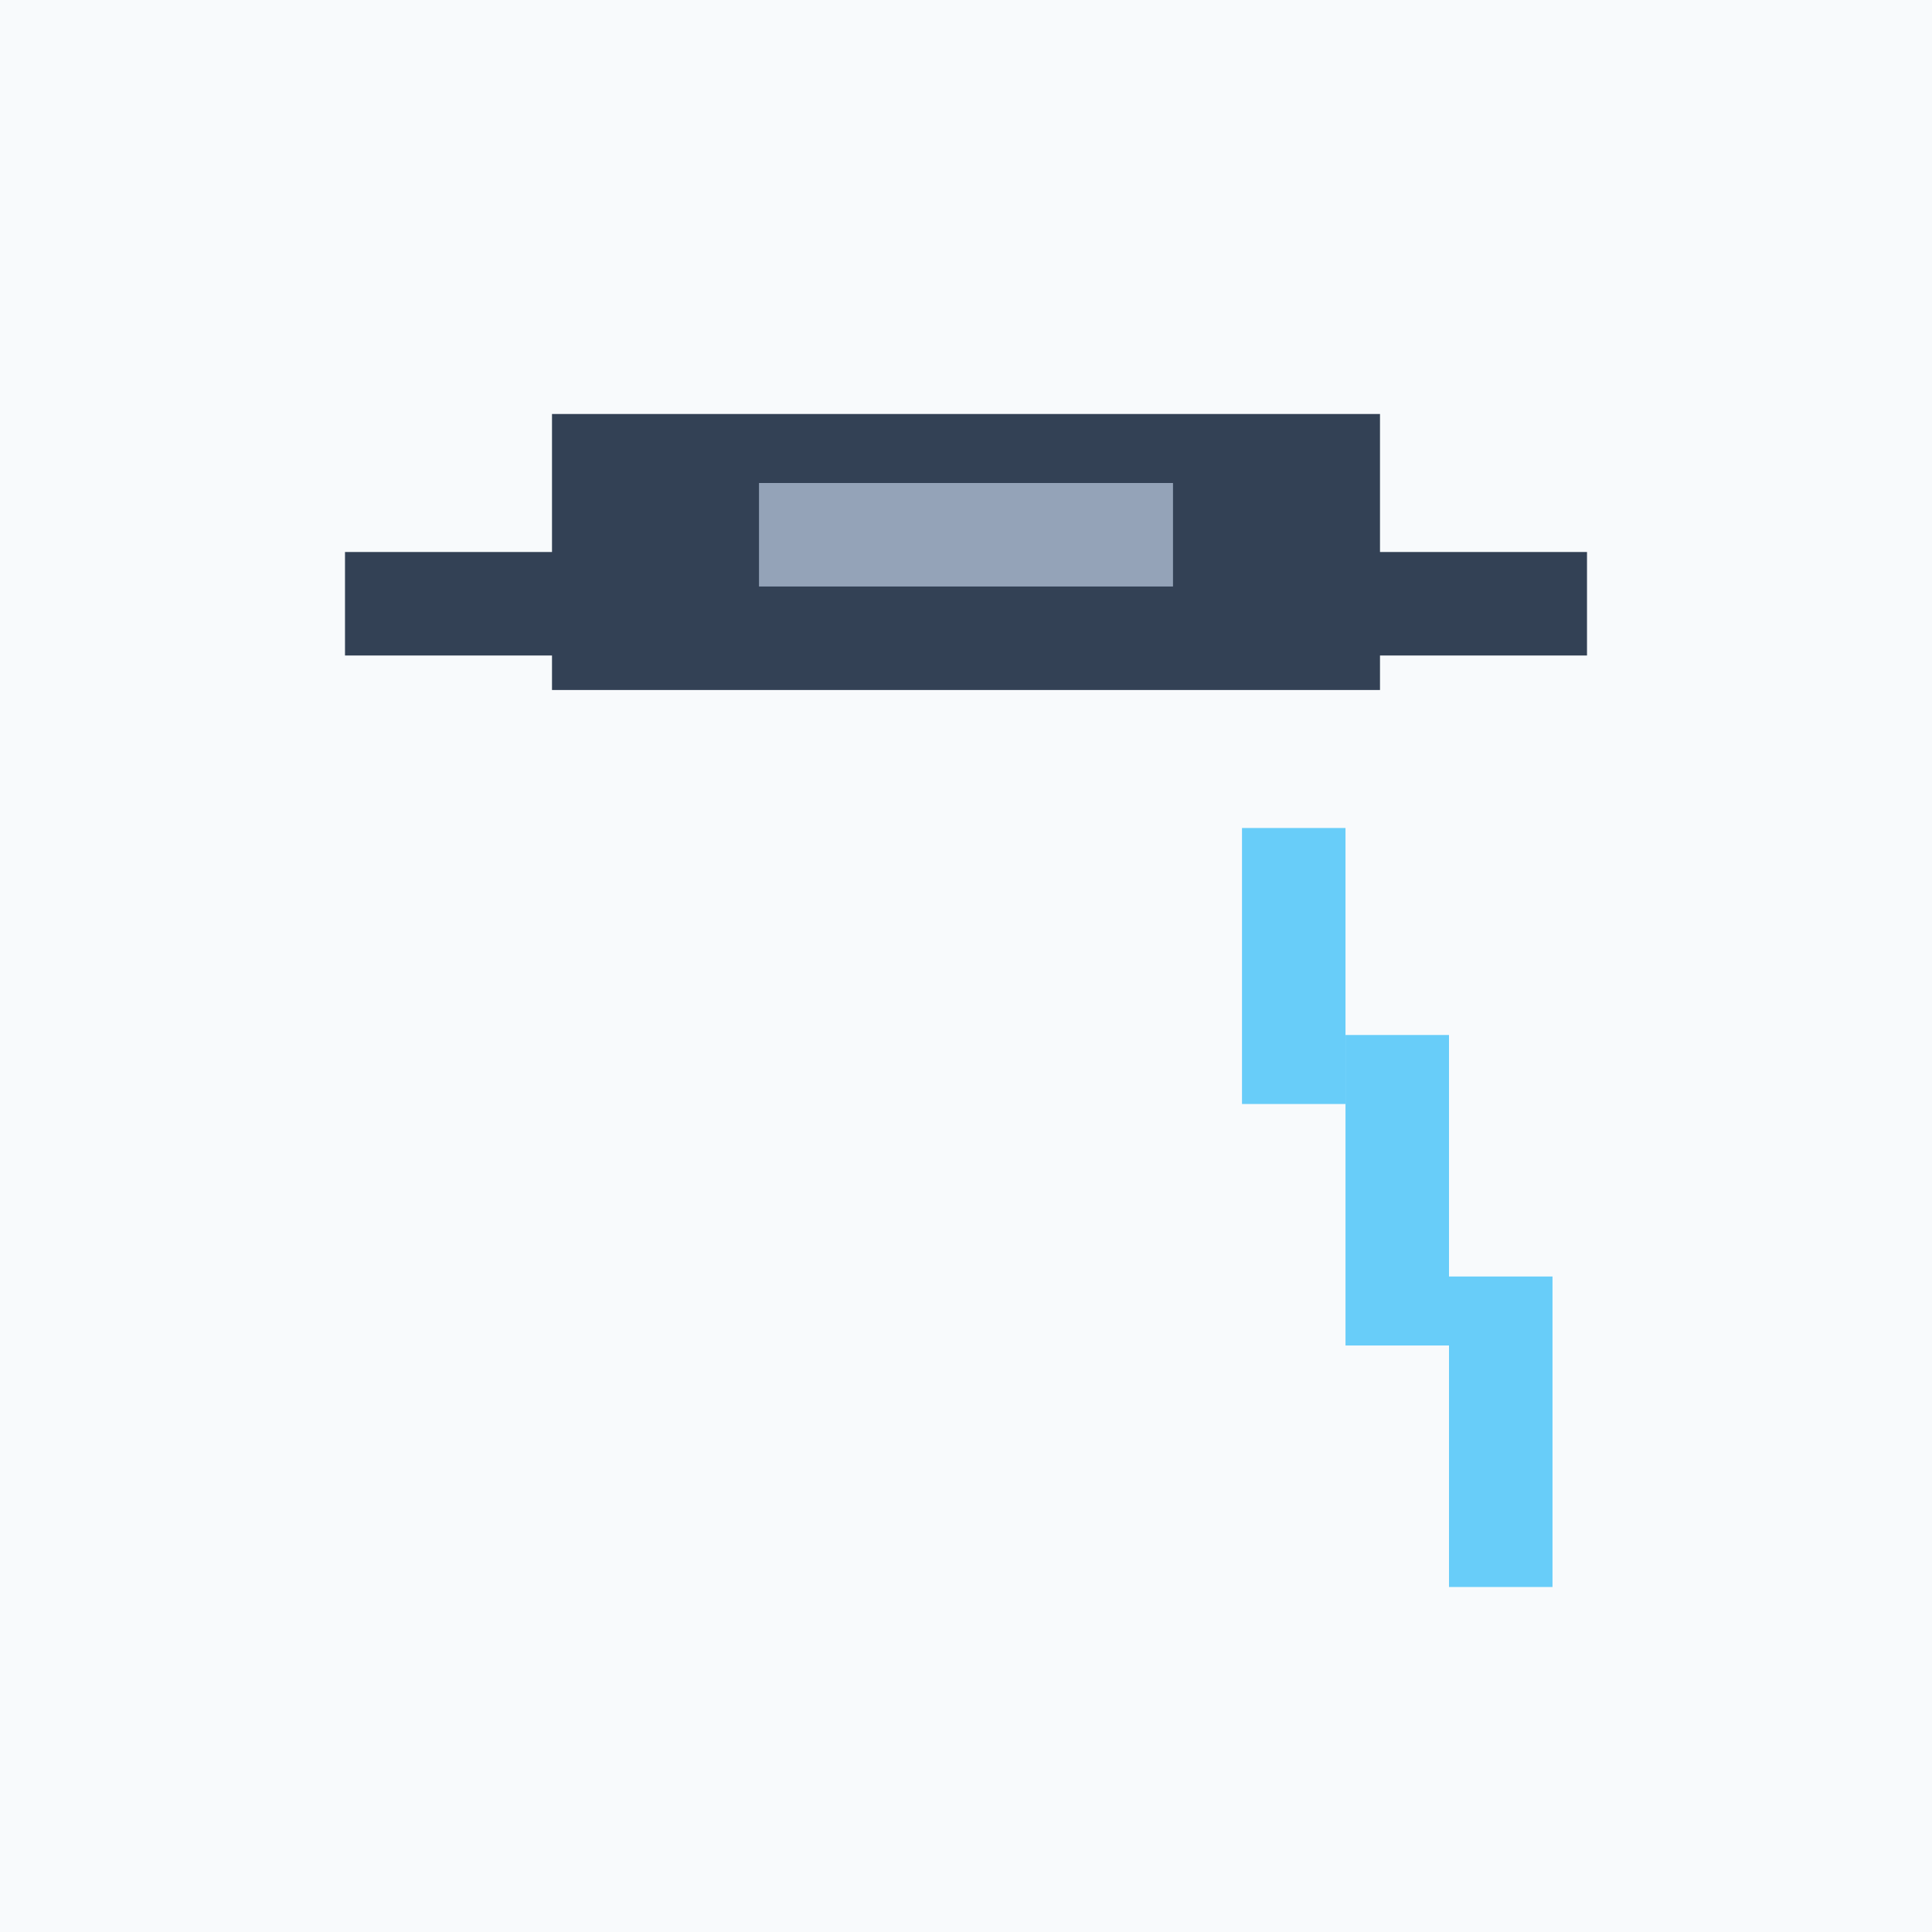
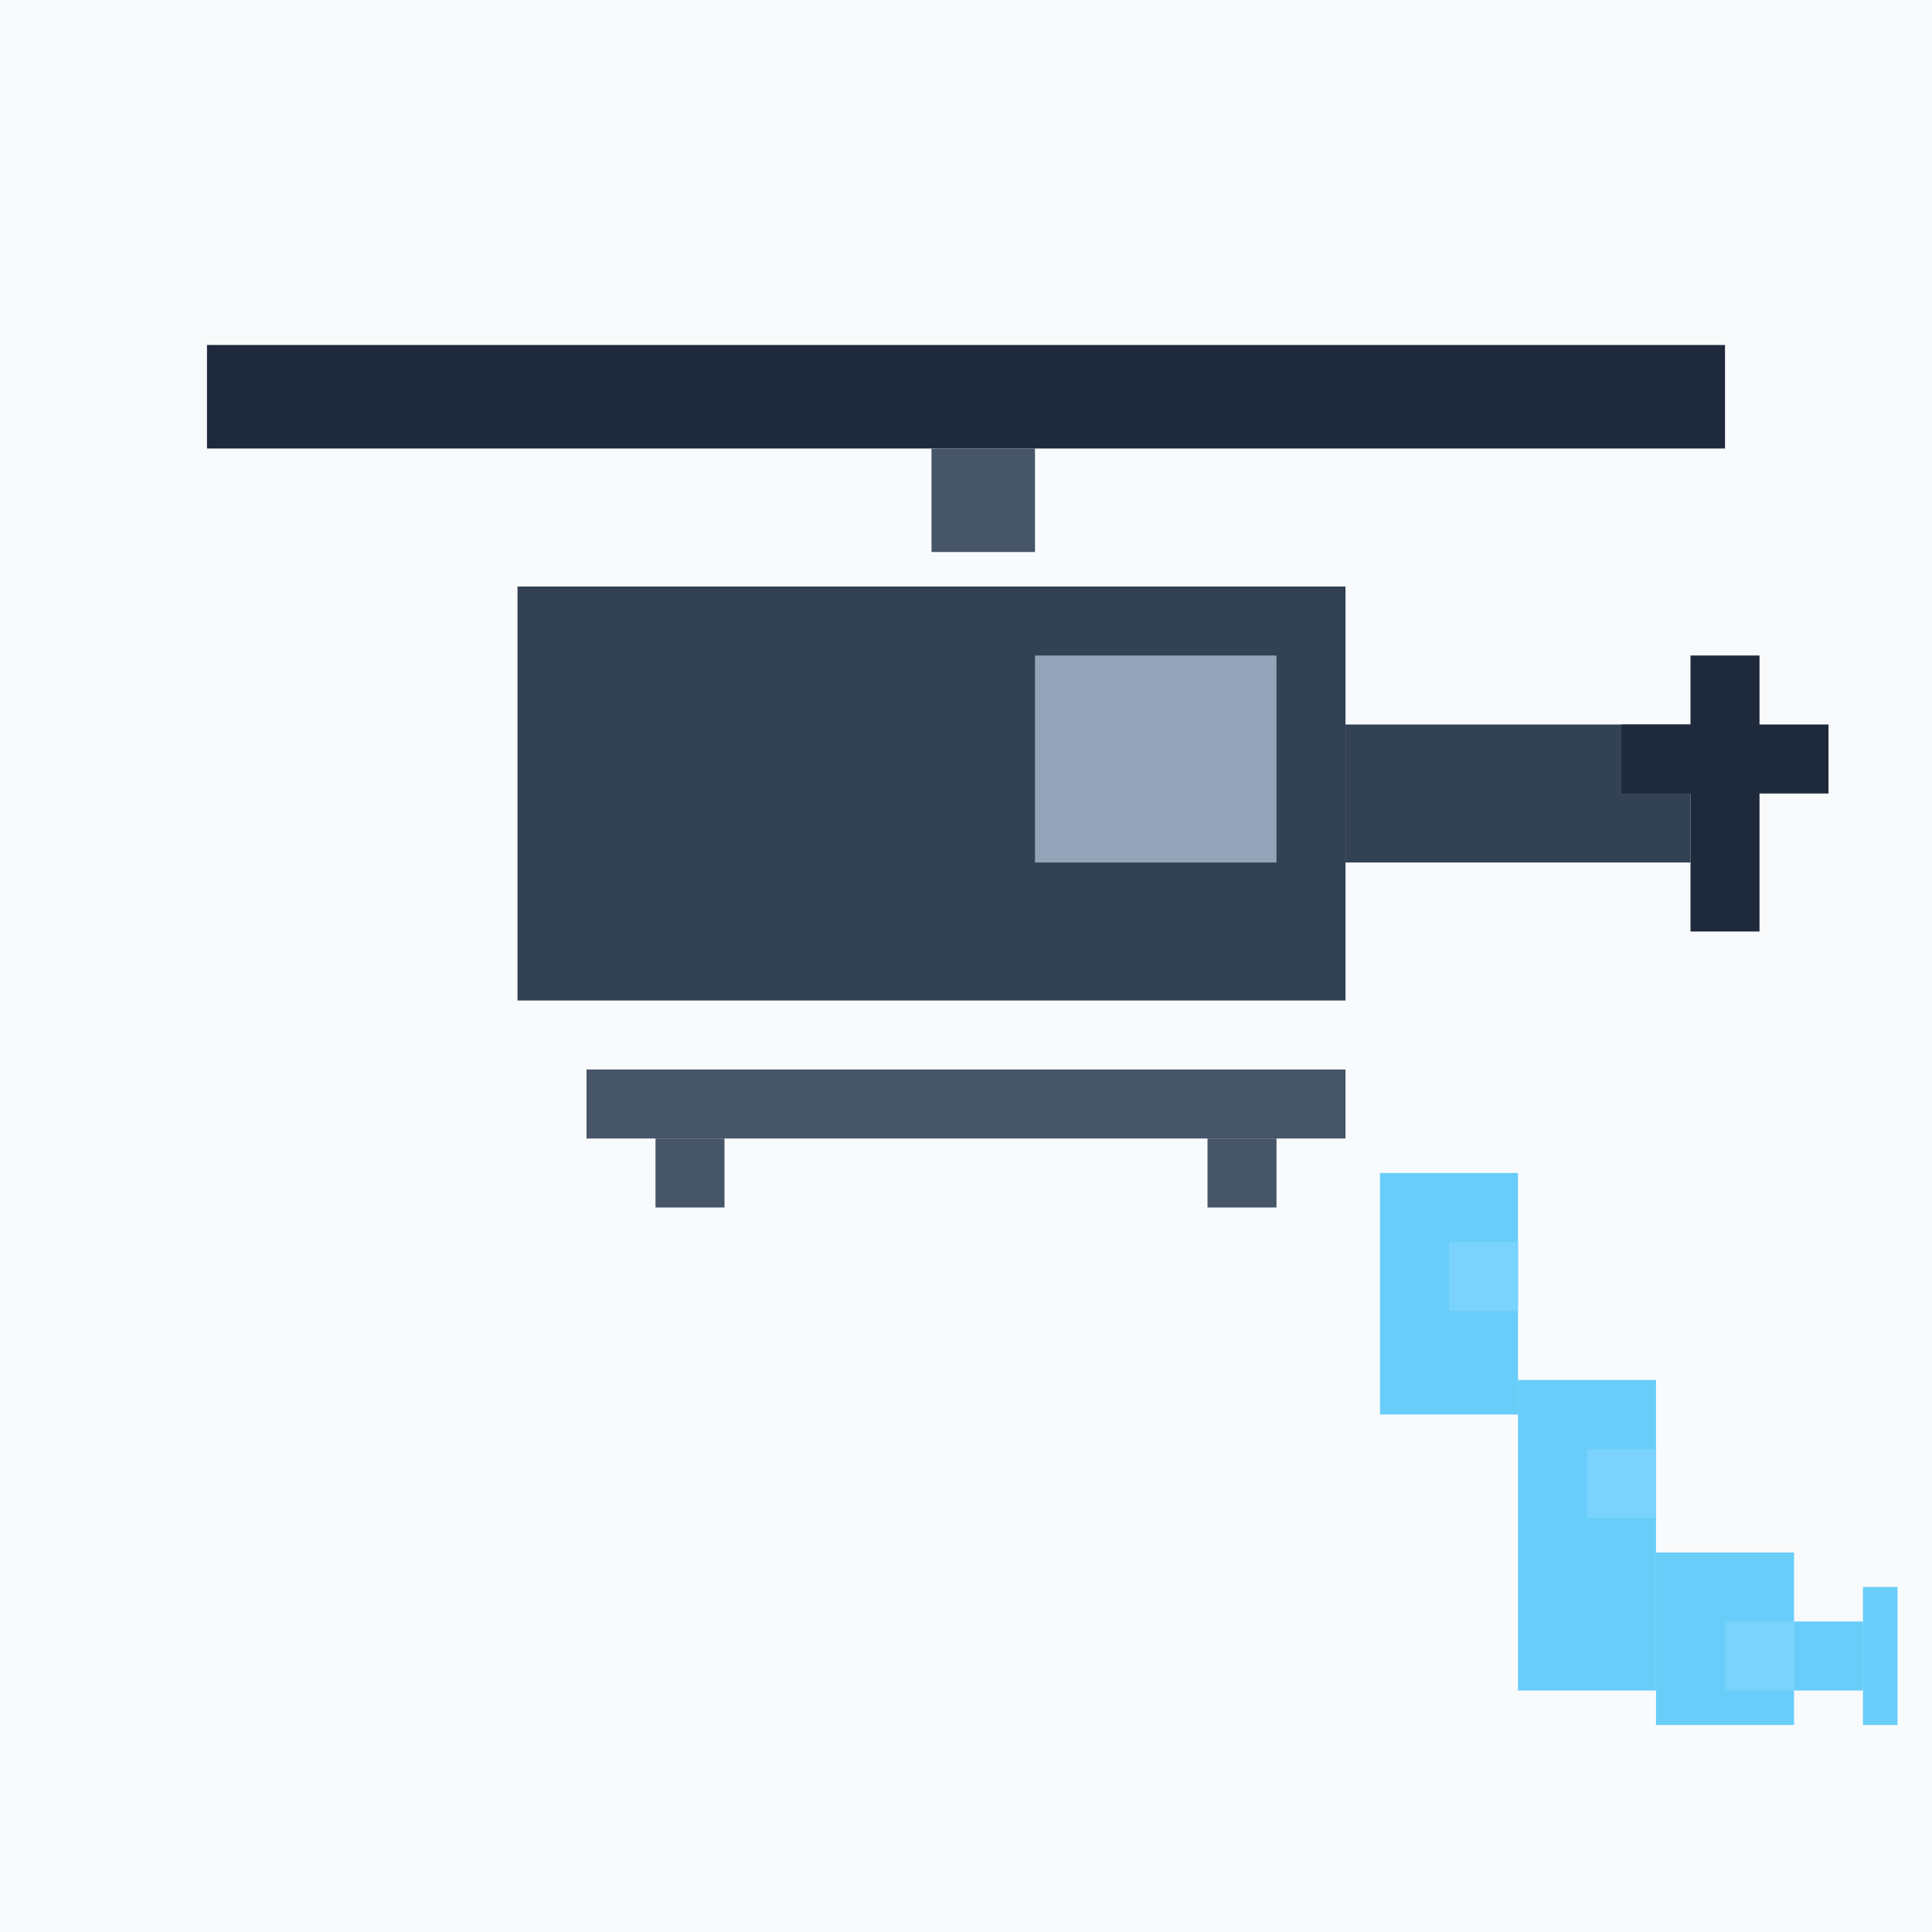
<svg xmlns="http://www.w3.org/2000/svg" width="56" height="56" viewBox="0 0 56 56" role="img" aria-label="helicopter downdraft obstacle">
  <rect width="56" height="56" fill="#f8fafc" />
-   <rect x="16" y="12" width="24" height="8" fill="#334155" />
-   <rect x="10" y="16" width="36" height="3" fill="#334155" />
-   <rect x="22" y="14" width="12" height="3" fill="#94a3b8" />
-   <rect x="36" y="24" width="3" height="8" fill="rgba(56,189,248,0.75)" />
-   <rect x="39" y="30" width="3" height="9" fill="rgba(56,189,248,0.75)" />
-   <rect x="42" y="37" width="3" height="9" fill="rgba(56,189,248,0.75)" />
+   <rect x="6" y="10" width="44" height="3" fill="#1e293b" />
+   <rect x="27" y="13" width="3" height="3" fill="#475569" />
+   <rect x="15" y="17" width="24" height="12" fill="#334155" />
+   <rect x="39" y="21" width="10" height="4" fill="#334155" />
+   <rect x="30" y="19" width="7" height="6" fill="#94a3b8" />
+   <rect x="49" y="19" width="2" height="8" fill="#1e293b" />
+   <rect x="47" y="21" width="6" height="2" fill="#1e293b" />
+   <rect x="17" y="31" width="22" height="2" fill="#475569" />
+   <rect x="19" y="33" width="2" height="2" fill="#475569" />
+   <rect x="35" y="33" width="2" height="2" fill="#475569" />
+   <rect x="40" y="34" width="4" height="7" fill="rgba(56,189,248,0.75)" />
+   <rect x="44" y="40" width="4" height="9" fill="rgba(56,189,248,0.75)" />
+   <rect x="48" y="45" width="4" height="5" fill="rgba(56,189,248,0.75)" />
+   <rect x="52" y="47" width="2" height="2" fill="rgba(56,189,248,0.75)" />
+   <rect x="54" y="46" width="1" height="4" fill="rgba(56,189,248,0.75)" />
+   <rect x="42" y="36" width="2" height="2" fill="rgba(125,211,252,0.85)" />
+   <rect x="46" y="42" width="2" height="2" fill="rgba(125,211,252,0.85)" />
+   <rect x="50" y="47" width="2" height="2" fill="rgba(125,211,252,0.85)" />
</svg>
